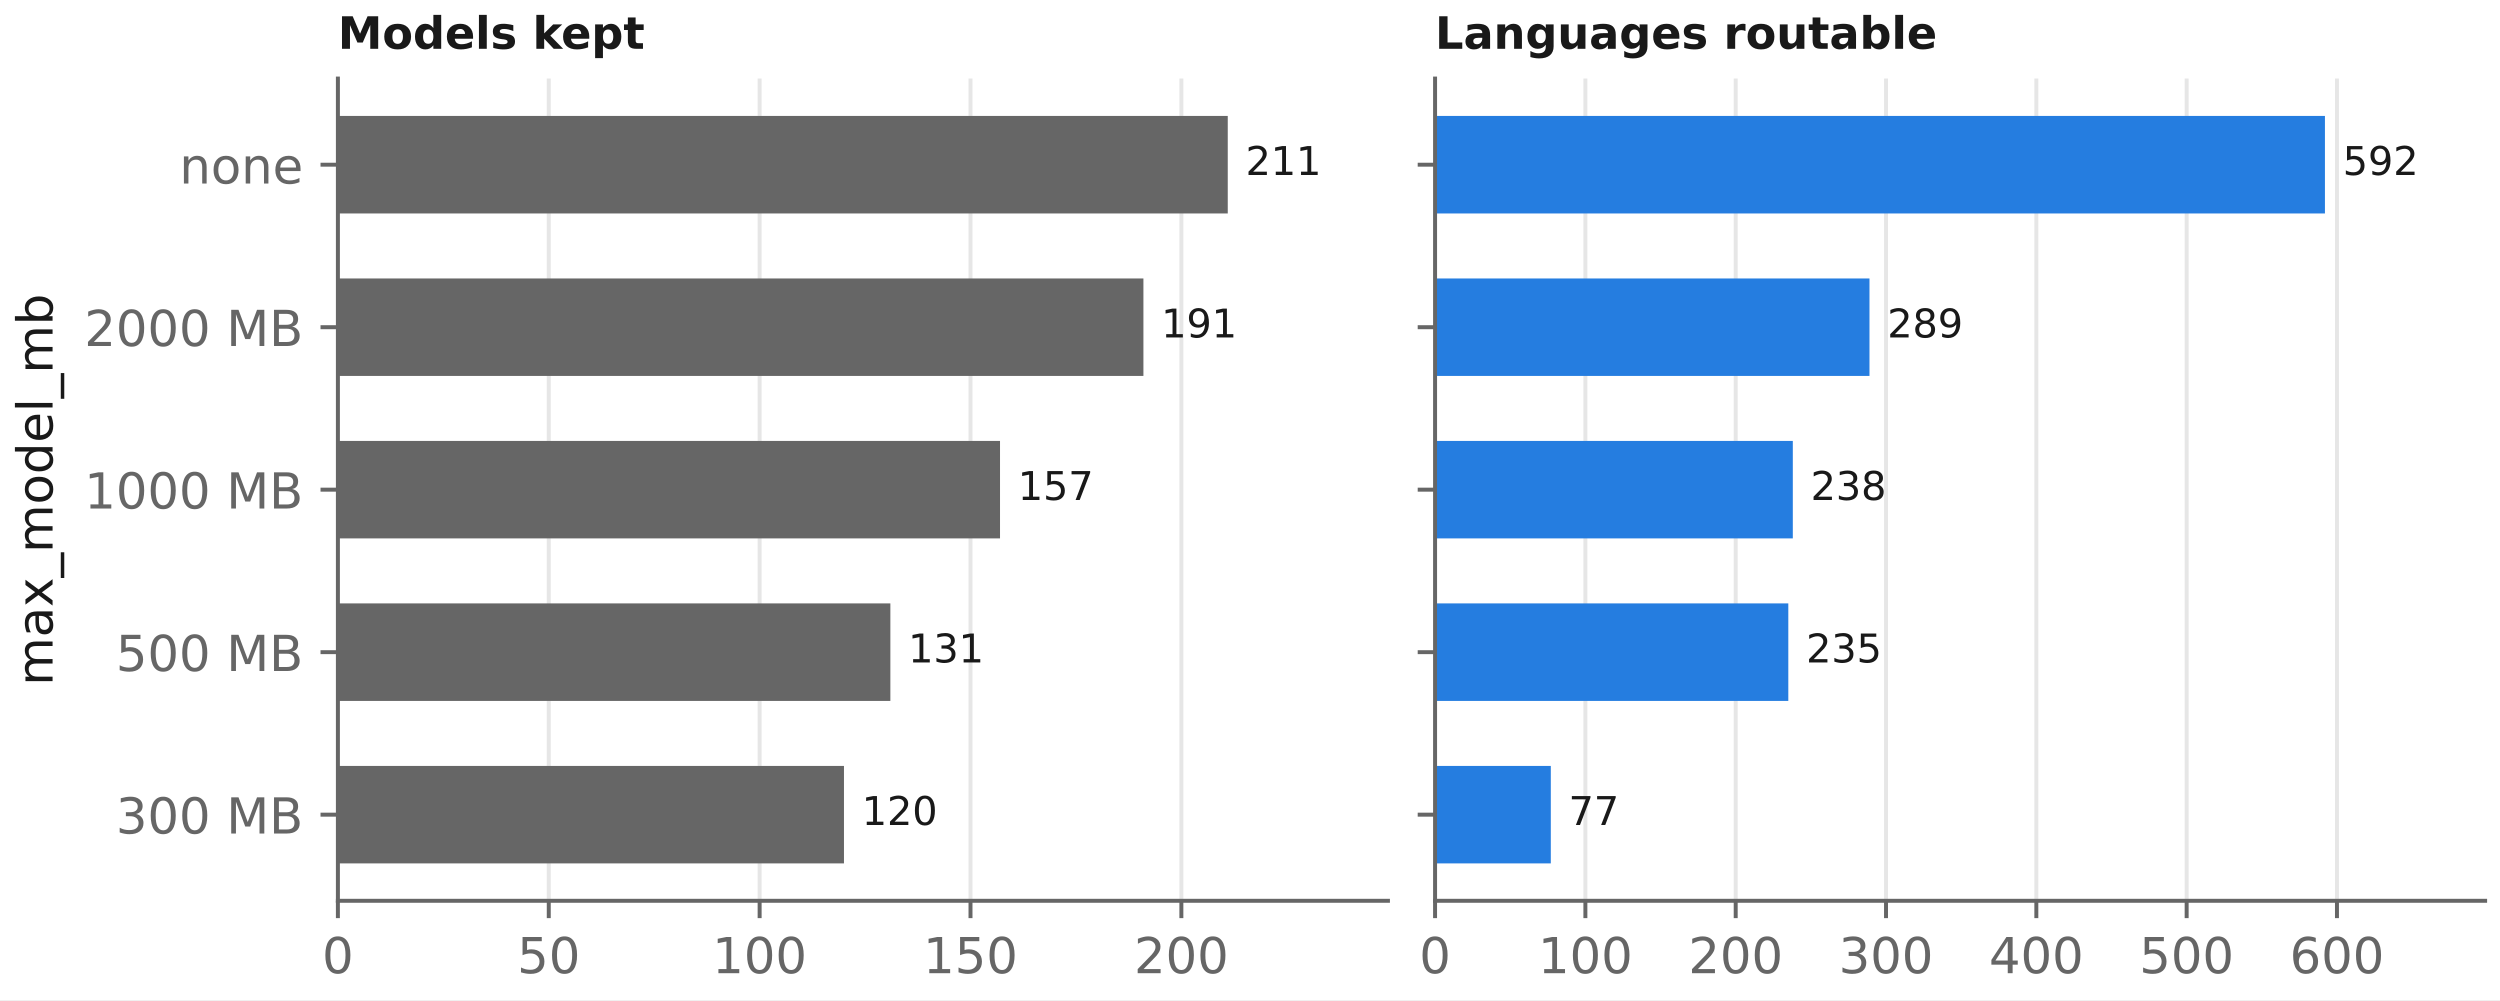
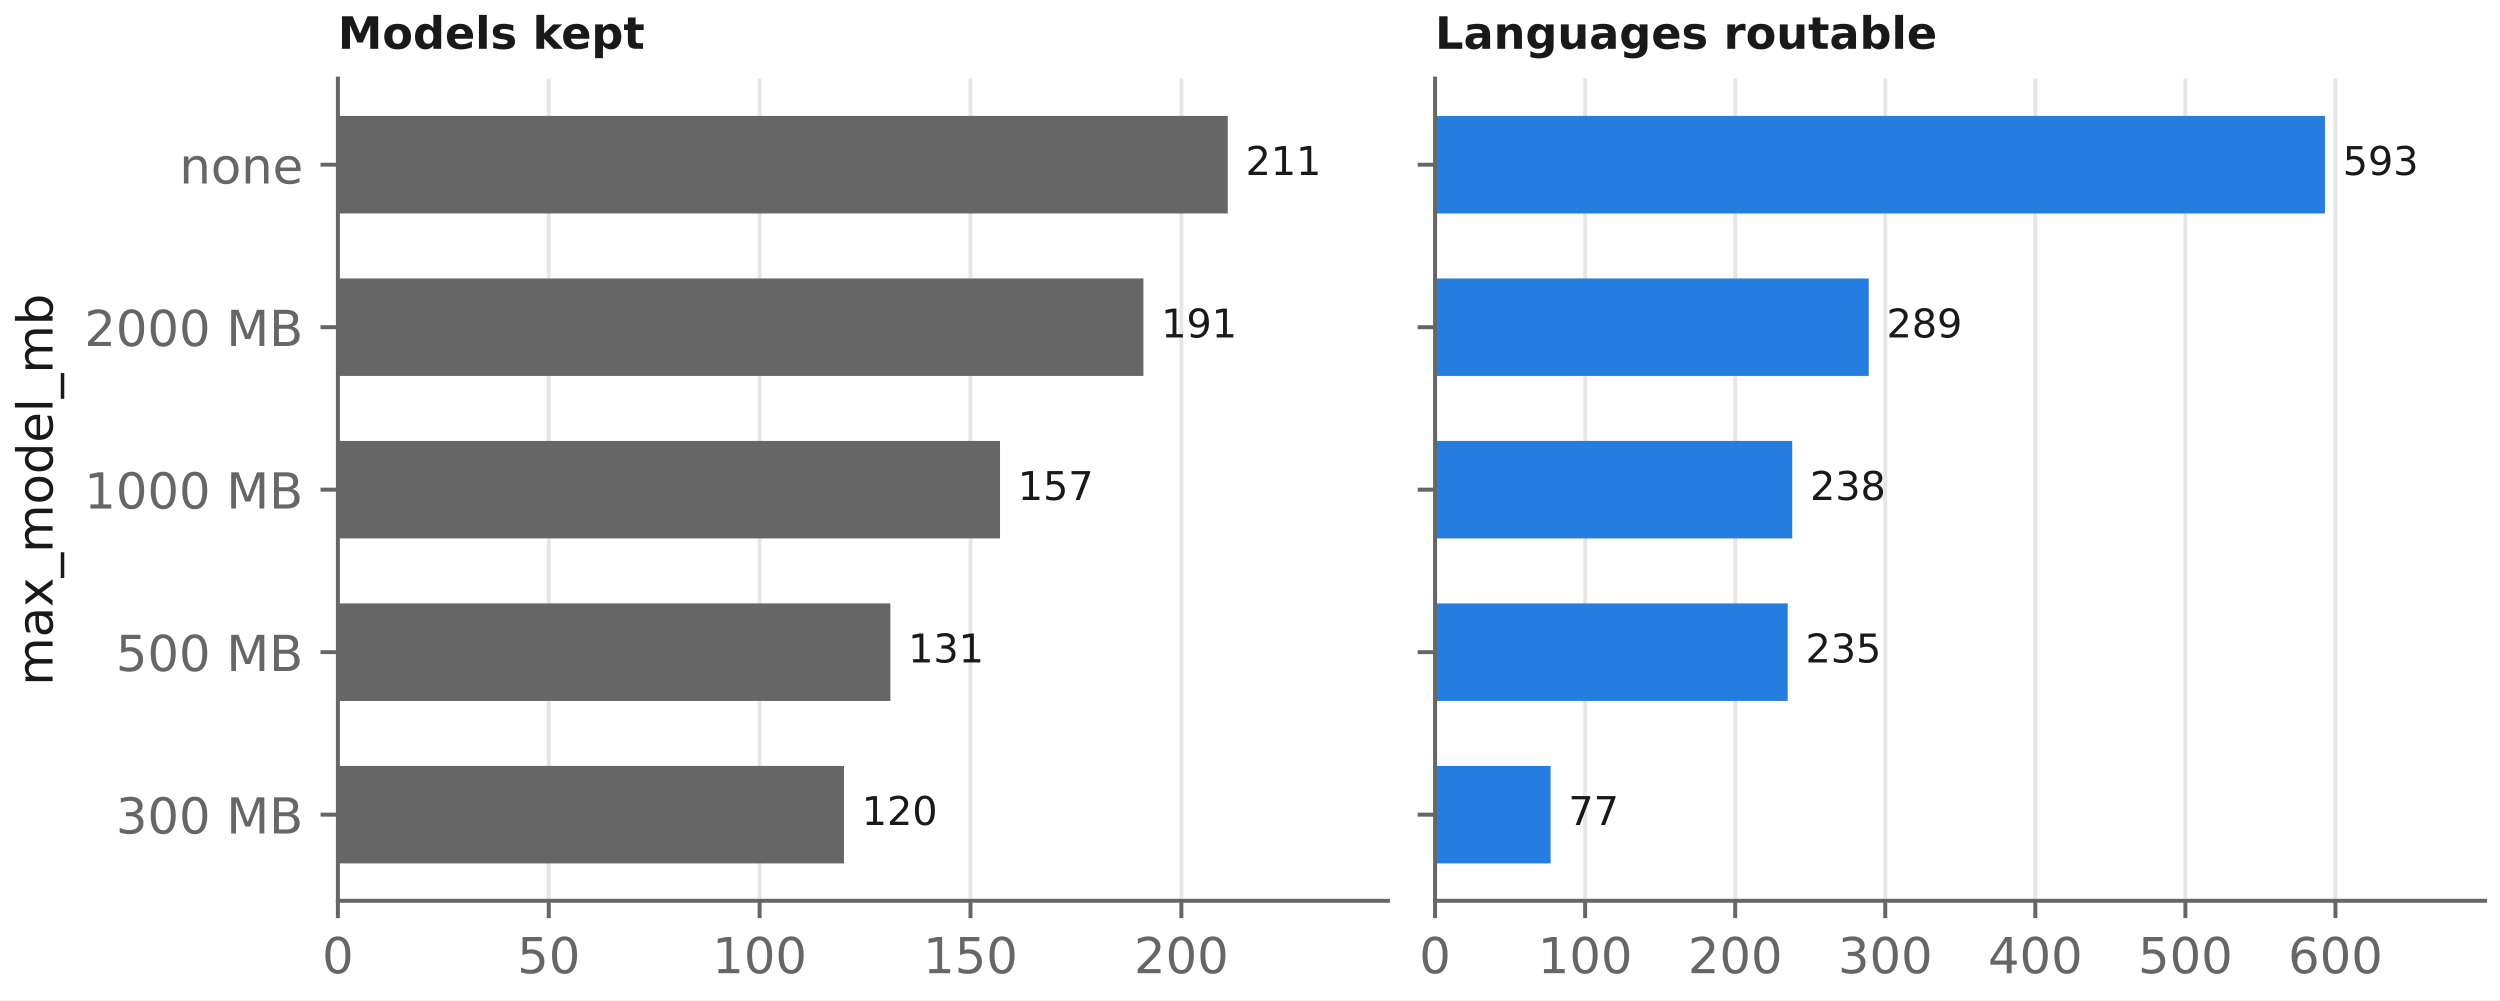
<svg xmlns="http://www.w3.org/2000/svg" xmlns:xlink="http://www.w3.org/1999/xlink" width="504pt" height="201.6pt" viewBox="0 0 504 201.6" version="1.1">
  <defs>
    <style type="text/css">*{stroke-linejoin: round; stroke-linecap: butt}</style>
  </defs>
  <g id="figure_1">
    <g id="patch_1">
      <path d="M 0 201.6  L 504 201.6  L 504 0  L 0 0  z " style="fill: #ffffff" />
    </g>
    <g id="axes_1">
      <g id="patch_2">
        <path d="M 68.118 181.6  L 279.809 181.6  L 279.809 15.839  L 68.118 15.839  z " style="fill: #ffffff" />
      </g>
      <g id="matplotlib.axis_1">
        <g id="xtick_1">
          <g id="line2d_1">
            <path d="M 68.118 181.6  L 68.118 15.839  " clip-path="url(#p48383eaec7)" style="fill: none; stroke: #e6e6e6; stroke-width: 0.8; stroke-linecap: square" />
          </g>
          <g id="line2d_2">
            <defs>
              <path id="m0db574f044" d="M 0 0  L 0 3.5  " style="stroke: #666666; stroke-width: 0.8" />
            </defs>
            <g>
              <use xlink:href="#m0db574f044" x="68.118" y="181.6" style="fill: #666666; stroke: #666666; stroke-width: 0.8" />
            </g>
          </g>
          <g id="text_1">
            <text style="font-size: 10px; font-family: 'DejaVu Sans', 'Bitstream Vera Sans', 'Computer Modern Sans Serif', 'Lucida Grande', 'Verdana', 'Geneva', 'Lucid', 'Arial', 'Helvetica', 'Avant Garde', sans-serif; text-anchor: middle; fill: #666666" x="68.118" y="196.197" transform="rotate(-0 68.11821 196.1974)">0</text>
          </g>
        </g>
        <g id="xtick_2">
          <g id="line2d_3">
            <path d="M 110.63 181.6  L 110.63 15.839  " clip-path="url(#p48383eaec7)" style="fill: none; stroke: #e6e6e6; stroke-width: 0.8; stroke-linecap: square" />
          </g>
          <g id="line2d_4">
            <g>
              <use xlink:href="#m0db574f044" x="110.63" y="181.6" style="fill: #666666; stroke: #666666; stroke-width: 0.8" />
            </g>
          </g>
          <g id="text_2">
            <text style="font-size: 10px; font-family: 'DejaVu Sans', 'Bitstream Vera Sans', 'Computer Modern Sans Serif', 'Lucida Grande', 'Verdana', 'Geneva', 'Lucid', 'Arial', 'Helvetica', 'Avant Garde', sans-serif; text-anchor: middle; fill: #666666" x="110.63" y="196.197" transform="rotate(-0 110.6298 196.1974)">50</text>
          </g>
        </g>
        <g id="xtick_3">
          <g id="line2d_5">
            <path d="M 153.141 181.6  L 153.141 15.839  " clip-path="url(#p48383eaec7)" style="fill: none; stroke: #e6e6e6; stroke-width: 0.8; stroke-linecap: square" />
          </g>
          <g id="line2d_6">
            <g>
              <use xlink:href="#m0db574f044" x="153.141" y="181.6" style="fill: #666666; stroke: #666666; stroke-width: 0.8" />
            </g>
          </g>
          <g id="text_3">
            <text style="font-size: 10px; font-family: 'DejaVu Sans', 'Bitstream Vera Sans', 'Computer Modern Sans Serif', 'Lucida Grande', 'Verdana', 'Geneva', 'Lucid', 'Arial', 'Helvetica', 'Avant Garde', sans-serif; text-anchor: middle; fill: #666666" x="153.141" y="196.197" transform="rotate(-0 153.1413 196.1974)">100</text>
          </g>
        </g>
        <g id="xtick_4">
          <g id="line2d_7">
            <path d="M 195.653 181.6  L 195.653 15.839  " clip-path="url(#p48383eaec7)" style="fill: none; stroke: #e6e6e6; stroke-width: 0.8; stroke-linecap: square" />
          </g>
          <g id="line2d_8">
            <g>
              <use xlink:href="#m0db574f044" x="195.653" y="181.6" style="fill: #666666; stroke: #666666; stroke-width: 0.8" />
            </g>
          </g>
          <g id="text_4">
            <text style="font-size: 10px; font-family: 'DejaVu Sans', 'Bitstream Vera Sans', 'Computer Modern Sans Serif', 'Lucida Grande', 'Verdana', 'Geneva', 'Lucid', 'Arial', 'Helvetica', 'Avant Garde', sans-serif; text-anchor: middle; fill: #666666" x="195.653" y="196.197" transform="rotate(-0 195.6529 196.1974)">150</text>
          </g>
        </g>
        <g id="xtick_5">
          <g id="line2d_9">
            <path d="M 238.164 181.6  L 238.164 15.839  " clip-path="url(#p48383eaec7)" style="fill: none; stroke: #e6e6e6; stroke-width: 0.8; stroke-linecap: square" />
          </g>
          <g id="line2d_10">
            <g>
              <use xlink:href="#m0db574f044" x="238.164" y="181.6" style="fill: #666666; stroke: #666666; stroke-width: 0.8" />
            </g>
          </g>
          <g id="text_5">
            <text style="font-size: 10px; font-family: 'DejaVu Sans', 'Bitstream Vera Sans', 'Computer Modern Sans Serif', 'Lucida Grande', 'Verdana', 'Geneva', 'Lucid', 'Arial', 'Helvetica', 'Avant Garde', sans-serif; text-anchor: middle; fill: #666666" x="238.164" y="196.197" transform="rotate(-0 238.1644 196.1974)">200</text>
          </g>
        </g>
      </g>
      <g id="matplotlib.axis_2">
        <g id="ytick_1">
          <g id="line2d_11">
            <defs>
              <path id="m9a97e96fcf" d="M 0 0  L -3.5 0  " style="stroke: #666666; stroke-width: 0.8" />
            </defs>
            <g>
              <use xlink:href="#m9a97e96fcf" x="68.118" y="33.201" style="fill: #666666; stroke: #666666; stroke-width: 0.8" />
            </g>
          </g>
          <g id="text_6">
            <text style="font-size: 10px; font-family: 'DejaVu Sans', 'Bitstream Vera Sans', 'Computer Modern Sans Serif', 'Lucida Grande', 'Verdana', 'Geneva', 'Lucid', 'Arial', 'Helvetica', 'Avant Garde', sans-serif; text-anchor: end; fill: #666666" x="61.118" y="37" transform="rotate(-0 61.11821 36.99997)">none</text>
          </g>
        </g>
        <g id="ytick_2">
          <g id="line2d_12">
            <g>
              <use xlink:href="#m9a97e96fcf" x="68.118" y="65.96" style="fill: #666666; stroke: #666666; stroke-width: 0.8" />
            </g>
          </g>
          <g id="text_7">
            <text style="font-size: 10px; font-family: 'DejaVu Sans', 'Bitstream Vera Sans', 'Computer Modern Sans Serif', 'Lucida Grande', 'Verdana', 'Geneva', 'Lucid', 'Arial', 'Helvetica', 'Avant Garde', sans-serif; text-anchor: end; fill: #666666" x="61.118" y="69.759" transform="rotate(-0 61.11821 69.75905)">2000 MB</text>
          </g>
        </g>
        <g id="ytick_3">
          <g id="line2d_13">
            <g>
              <use xlink:href="#m9a97e96fcf" x="68.118" y="98.719" style="fill: #666666; stroke: #666666; stroke-width: 0.8" />
            </g>
          </g>
          <g id="text_8">
            <text style="font-size: 10px; font-family: 'DejaVu Sans', 'Bitstream Vera Sans', 'Computer Modern Sans Serif', 'Lucida Grande', 'Verdana', 'Geneva', 'Lucid', 'Arial', 'Helvetica', 'Avant Garde', sans-serif; text-anchor: end; fill: #666666" x="61.118" y="102.518" transform="rotate(-0 61.11821 102.5181)">1000 MB</text>
          </g>
        </g>
        <g id="ytick_4">
          <g id="line2d_14">
            <g>
              <use xlink:href="#m9a97e96fcf" x="68.118" y="131.478" style="fill: #666666; stroke: #666666; stroke-width: 0.8" />
            </g>
          </g>
          <g id="text_9">
            <text style="font-size: 10px; font-family: 'DejaVu Sans', 'Bitstream Vera Sans', 'Computer Modern Sans Serif', 'Lucida Grande', 'Verdana', 'Geneva', 'Lucid', 'Arial', 'Helvetica', 'Avant Garde', sans-serif; text-anchor: end; fill: #666666" x="61.118" y="135.277" transform="rotate(-0 61.11821 135.2772)">500 MB</text>
          </g>
        </g>
        <g id="ytick_5">
          <g id="line2d_15">
            <g>
              <use xlink:href="#m9a97e96fcf" x="68.118" y="164.237" style="fill: #666666; stroke: #666666; stroke-width: 0.8" />
            </g>
          </g>
          <g id="text_10">
            <text style="font-size: 10px; font-family: 'DejaVu Sans', 'Bitstream Vera Sans', 'Computer Modern Sans Serif', 'Lucida Grande', 'Verdana', 'Geneva', 'Lucid', 'Arial', 'Helvetica', 'Avant Garde', sans-serif; text-anchor: end; fill: #666666" x="61.118" y="168.036" transform="rotate(-0 61.11821 168.0363)">300 MB</text>
          </g>
        </g>
        <g id="text_11">
          <text style="font-size: 10px; font-family: 'DejaVu Sans', 'Bitstream Vera Sans', 'Computer Modern Sans Serif', 'Lucida Grande', 'Verdana', 'Geneva', 'Lucid', 'Arial', 'Helvetica', 'Avant Garde', sans-serif; text-anchor: middle; fill: #191919" x="10.599" y="98.719" transform="rotate(-90 10.59868 98.7193)">max_model_mb</text>
        </g>
      </g>
      <g id="patch_3">
        <path d="M 68.118 23.373  L 247.517 23.373  L 247.517 43.029  L 68.118 43.029  z " clip-path="url(#p48383eaec7)" style="fill: #666666" />
      </g>
      <g id="patch_4">
        <path d="M 68.118 56.132  L 230.512 56.132  L 230.512 75.788  L 68.118 75.788  z " clip-path="url(#p48383eaec7)" style="fill: #666666" />
      </g>
      <g id="patch_5">
        <path d="M 68.118 88.892  L 201.604 88.892  L 201.604 108.547  L 68.118 108.547  z " clip-path="url(#p48383eaec7)" style="fill: #666666" />
      </g>
      <g id="patch_6">
        <path d="M 68.118 121.651  L 179.498 121.651  L 179.498 141.306  L 68.118 141.306  z " clip-path="url(#p48383eaec7)" style="fill: #666666" />
      </g>
      <g id="patch_7">
        <path d="M 68.118 154.41  L 170.146 154.41  L 170.146 174.065  L 68.118 174.065  z " clip-path="url(#p48383eaec7)" style="fill: #666666" />
      </g>
      <g id="patch_8">
        <path d="M 68.118 181.6  L 68.118 15.839  " style="fill: none; stroke: #666666; stroke-width: 0.8; stroke-linejoin: miter; stroke-linecap: square" />
      </g>
      <g id="patch_9">
        <path d="M 68.118 181.6  L 279.809 181.6  " style="fill: none; stroke: #666666; stroke-width: 0.8; stroke-linejoin: miter; stroke-linecap: square" />
      </g>
      <g id="text_12">
        <text style="font-size: 8px; font-family: 'DejaVu Sans', 'Bitstream Vera Sans', 'Computer Modern Sans Serif', 'Lucida Grande', 'Verdana', 'Geneva', 'Lucid', 'Arial', 'Helvetica', 'Avant Garde', sans-serif; text-anchor: start; fill: #191919" x="251.105" y="35.279" transform="rotate(-0 251.1049 35.27927)">211</text>
      </g>
      <g id="text_13">
        <text style="font-size: 8px; font-family: 'DejaVu Sans', 'Bitstream Vera Sans', 'Computer Modern Sans Serif', 'Lucida Grande', 'Verdana', 'Geneva', 'Lucid', 'Arial', 'Helvetica', 'Avant Garde', sans-serif; text-anchor: start; fill: #191919" x="234.1" y="68.038" transform="rotate(-0 234.1003 68.03835)">191</text>
      </g>
      <g id="text_14">
        <text style="font-size: 8px; font-family: 'DejaVu Sans', 'Bitstream Vera Sans', 'Computer Modern Sans Serif', 'Lucida Grande', 'Verdana', 'Geneva', 'Lucid', 'Arial', 'Helvetica', 'Avant Garde', sans-serif; text-anchor: start; fill: #191919" x="205.192" y="100.797" transform="rotate(-0 205.1925 100.7974)">157</text>
      </g>
      <g id="text_15">
        <text style="font-size: 8px; font-family: 'DejaVu Sans', 'Bitstream Vera Sans', 'Computer Modern Sans Serif', 'Lucida Grande', 'Verdana', 'Geneva', 'Lucid', 'Arial', 'Helvetica', 'Avant Garde', sans-serif; text-anchor: start; fill: #191919" x="183.086" y="133.556" transform="rotate(-0 183.0865 133.5565)">131</text>
      </g>
      <g id="text_16">
        <text style="font-size: 8px; font-family: 'DejaVu Sans', 'Bitstream Vera Sans', 'Computer Modern Sans Serif', 'Lucida Grande', 'Verdana', 'Geneva', 'Lucid', 'Arial', 'Helvetica', 'Avant Garde', sans-serif; text-anchor: start; fill: #191919" x="173.734" y="166.316" transform="rotate(-0 173.7339 166.3156)">120</text>
      </g>
      <g id="text_17">
        <text style="font-weight: 700; font-size: 9px; font-family: 'DejaVu Sans', 'Bitstream Vera Sans', 'Computer Modern Sans Serif', 'Lucida Grande', 'Verdana', 'Geneva', 'Lucid', 'Arial', 'Helvetica', 'Avant Garde', sans-serif; text-anchor: start; fill: #191919" x="68.118" y="9.839" transform="rotate(-0 68.11821 9.838834)">Models kept</text>
      </g>
    </g>
    <g id="axes_2">
      <g id="patch_10">
        <path d="M 289.309 181.6  L 501 181.6  L 501 15.839  L 289.309 15.839  z " style="fill: #ffffff" />
      </g>
      <g id="matplotlib.axis_3">
        <g id="xtick_6">
          <g id="line2d_16">
            <path d="M 289.309 181.6  L 289.309 15.839  " clip-path="url(#pb2790a3bc9)" style="fill: none; stroke: #e6e6e6; stroke-width: 0.8; stroke-linecap: square" />
          </g>
          <g id="line2d_17">
            <g>
              <use xlink:href="#m0db574f044" x="289.309" y="181.6" style="fill: #666666; stroke: #666666; stroke-width: 0.8" />
            </g>
          </g>
          <g id="text_18">
            <text style="font-size: 10px; font-family: 'DejaVu Sans', 'Bitstream Vera Sans', 'Computer Modern Sans Serif', 'Lucida Grande', 'Verdana', 'Geneva', 'Lucid', 'Arial', 'Helvetica', 'Avant Garde', sans-serif; text-anchor: middle; fill: #666666" x="289.309" y="196.197" transform="rotate(-0 289.3092 196.1974)">0</text>
          </g>
        </g>
        <g id="xtick_7">
          <g id="line2d_18">
-             <path d="M 319.613 181.6  L 319.613 15.839  " clip-path="url(#pb2790a3bc9)" style="fill: none; stroke: #e6e6e6; stroke-width: 0.8; stroke-linecap: square" />
+             <path d="M 319.562 181.6  L 319.562 15.839  " clip-path="url(#pb2790a3bc9)" style="fill: none; stroke: #e6e6e6; stroke-width: 0.8; stroke-linecap: square" />
          </g>
          <g id="line2d_19">
            <g>
-               <use xlink:href="#m0db574f044" x="319.613" y="181.6" style="fill: #666666; stroke: #666666; stroke-width: 0.8" />
+               <use xlink:href="#m0db574f044" x="319.562" y="181.6" style="fill: #666666; stroke: #666666; stroke-width: 0.8" />
            </g>
          </g>
          <g id="text_19">
-             <text style="font-size: 10px; font-family: 'DejaVu Sans', 'Bitstream Vera Sans', 'Computer Modern Sans Serif', 'Lucida Grande', 'Verdana', 'Geneva', 'Lucid', 'Arial', 'Helvetica', 'Avant Garde', sans-serif; text-anchor: middle; fill: #666666" x="319.613" y="196.197" transform="rotate(-0 319.6131 196.1974)">100</text>
+             <text style="font-size: 10px; font-family: 'DejaVu Sans', 'Bitstream Vera Sans', 'Computer Modern Sans Serif', 'Lucida Grande', 'Verdana', 'Geneva', 'Lucid', 'Arial', 'Helvetica', 'Avant Garde', sans-serif; text-anchor: middle; fill: #666666" x="319.562" y="196.197" transform="rotate(-0 319.562 196.1974)">100</text>
          </g>
        </g>
        <g id="xtick_8">
          <g id="line2d_20">
-             <path d="M 349.917 181.6  L 349.917 15.839  " clip-path="url(#pb2790a3bc9)" style="fill: none; stroke: #e6e6e6; stroke-width: 0.8; stroke-linecap: square" />
+             <path d="M 349.815 181.6  L 349.815 15.839  " clip-path="url(#pb2790a3bc9)" style="fill: none; stroke: #e6e6e6; stroke-width: 0.8; stroke-linecap: square" />
          </g>
          <g id="line2d_21">
            <g>
-               <use xlink:href="#m0db574f044" x="349.917" y="181.6" style="fill: #666666; stroke: #666666; stroke-width: 0.8" />
+               <use xlink:href="#m0db574f044" x="349.815" y="181.6" style="fill: #666666; stroke: #666666; stroke-width: 0.8" />
            </g>
          </g>
          <g id="text_20">
-             <text style="font-size: 10px; font-family: 'DejaVu Sans', 'Bitstream Vera Sans', 'Computer Modern Sans Serif', 'Lucida Grande', 'Verdana', 'Geneva', 'Lucid', 'Arial', 'Helvetica', 'Avant Garde', sans-serif; text-anchor: middle; fill: #666666" x="349.917" y="196.197" transform="rotate(-0 349.9169 196.1974)">200</text>
+             <text style="font-size: 10px; font-family: 'DejaVu Sans', 'Bitstream Vera Sans', 'Computer Modern Sans Serif', 'Lucida Grande', 'Verdana', 'Geneva', 'Lucid', 'Arial', 'Helvetica', 'Avant Garde', sans-serif; text-anchor: middle; fill: #666666" x="349.815" y="196.197" transform="rotate(-0 349.8147 196.1974)">200</text>
          </g>
        </g>
        <g id="xtick_9">
          <g id="line2d_22">
-             <path d="M 380.221 181.6  L 380.221 15.839  " clip-path="url(#pb2790a3bc9)" style="fill: none; stroke: #e6e6e6; stroke-width: 0.8; stroke-linecap: square" />
+             <path d="M 380.067 181.6  L 380.067 15.839  " clip-path="url(#pb2790a3bc9)" style="fill: none; stroke: #e6e6e6; stroke-width: 0.8; stroke-linecap: square" />
          </g>
          <g id="line2d_23">
            <g>
-               <use xlink:href="#m0db574f044" x="380.221" y="181.6" style="fill: #666666; stroke: #666666; stroke-width: 0.8" />
+               <use xlink:href="#m0db574f044" x="380.067" y="181.6" style="fill: #666666; stroke: #666666; stroke-width: 0.8" />
            </g>
          </g>
          <g id="text_21">
-             <text style="font-size: 10px; font-family: 'DejaVu Sans', 'Bitstream Vera Sans', 'Computer Modern Sans Serif', 'Lucida Grande', 'Verdana', 'Geneva', 'Lucid', 'Arial', 'Helvetica', 'Avant Garde', sans-serif; text-anchor: middle; fill: #666666" x="380.221" y="196.197" transform="rotate(-0 380.2208 196.1974)">300</text>
+             <text style="font-size: 10px; font-family: 'DejaVu Sans', 'Bitstream Vera Sans', 'Computer Modern Sans Serif', 'Lucida Grande', 'Verdana', 'Geneva', 'Lucid', 'Arial', 'Helvetica', 'Avant Garde', sans-serif; text-anchor: middle; fill: #666666" x="380.067" y="196.197" transform="rotate(-0 380.0675 196.1974)">300</text>
          </g>
        </g>
        <g id="xtick_10">
          <g id="line2d_24">
-             <path d="M 410.525 181.6  L 410.525 15.839  " clip-path="url(#pb2790a3bc9)" style="fill: none; stroke: #e6e6e6; stroke-width: 0.8; stroke-linecap: square" />
+             <path d="M 410.32 181.6  L 410.32 15.839  " clip-path="url(#pb2790a3bc9)" style="fill: none; stroke: #e6e6e6; stroke-width: 0.8; stroke-linecap: square" />
          </g>
          <g id="line2d_25">
            <g>
-               <use xlink:href="#m0db574f044" x="410.525" y="181.6" style="fill: #666666; stroke: #666666; stroke-width: 0.8" />
+               <use xlink:href="#m0db574f044" x="410.32" y="181.6" style="fill: #666666; stroke: #666666; stroke-width: 0.8" />
            </g>
          </g>
          <g id="text_22">
-             <text style="font-size: 10px; font-family: 'DejaVu Sans', 'Bitstream Vera Sans', 'Computer Modern Sans Serif', 'Lucida Grande', 'Verdana', 'Geneva', 'Lucid', 'Arial', 'Helvetica', 'Avant Garde', sans-serif; text-anchor: middle; fill: #666666" x="410.525" y="196.197" transform="rotate(-0 410.5246 196.1974)">400</text>
+             <text style="font-size: 10px; font-family: 'DejaVu Sans', 'Bitstream Vera Sans', 'Computer Modern Sans Serif', 'Lucida Grande', 'Verdana', 'Geneva', 'Lucid', 'Arial', 'Helvetica', 'Avant Garde', sans-serif; text-anchor: middle; fill: #666666" x="410.32" y="196.197" transform="rotate(-0 410.3202 196.1974)">400</text>
          </g>
        </g>
        <g id="xtick_11">
          <g id="line2d_26">
-             <path d="M 440.828 181.6  L 440.828 15.839  " clip-path="url(#pb2790a3bc9)" style="fill: none; stroke: #e6e6e6; stroke-width: 0.8; stroke-linecap: square" />
+             <path d="M 440.573 181.6  L 440.573 15.839  " clip-path="url(#pb2790a3bc9)" style="fill: none; stroke: #e6e6e6; stroke-width: 0.8; stroke-linecap: square" />
          </g>
          <g id="line2d_27">
            <g>
-               <use xlink:href="#m0db574f044" x="440.828" y="181.6" style="fill: #666666; stroke: #666666; stroke-width: 0.8" />
+               <use xlink:href="#m0db574f044" x="440.573" y="181.6" style="fill: #666666; stroke: #666666; stroke-width: 0.8" />
            </g>
          </g>
          <g id="text_23">
-             <text style="font-size: 10px; font-family: 'DejaVu Sans', 'Bitstream Vera Sans', 'Computer Modern Sans Serif', 'Lucida Grande', 'Verdana', 'Geneva', 'Lucid', 'Arial', 'Helvetica', 'Avant Garde', sans-serif; text-anchor: middle; fill: #666666" x="440.828" y="196.197" transform="rotate(-0 440.8284 196.1974)">500</text>
+             <text style="font-size: 10px; font-family: 'DejaVu Sans', 'Bitstream Vera Sans', 'Computer Modern Sans Serif', 'Lucida Grande', 'Verdana', 'Geneva', 'Lucid', 'Arial', 'Helvetica', 'Avant Garde', sans-serif; text-anchor: middle; fill: #666666" x="440.573" y="196.197" transform="rotate(-0 440.5729 196.1974)">500</text>
          </g>
        </g>
        <g id="xtick_12">
          <g id="line2d_28">
-             <path d="M 471.132 181.6  L 471.132 15.839  " clip-path="url(#pb2790a3bc9)" style="fill: none; stroke: #e6e6e6; stroke-width: 0.8; stroke-linecap: square" />
+             <path d="M 470.826 181.6  L 470.826 15.839  " clip-path="url(#pb2790a3bc9)" style="fill: none; stroke: #e6e6e6; stroke-width: 0.8; stroke-linecap: square" />
          </g>
          <g id="line2d_29">
            <g>
-               <use xlink:href="#m0db574f044" x="471.132" y="181.6" style="fill: #666666; stroke: #666666; stroke-width: 0.8" />
+               <use xlink:href="#m0db574f044" x="470.826" y="181.6" style="fill: #666666; stroke: #666666; stroke-width: 0.8" />
            </g>
          </g>
          <g id="text_24">
-             <text style="font-size: 10px; font-family: 'DejaVu Sans', 'Bitstream Vera Sans', 'Computer Modern Sans Serif', 'Lucida Grande', 'Verdana', 'Geneva', 'Lucid', 'Arial', 'Helvetica', 'Avant Garde', sans-serif; text-anchor: middle; fill: #666666" x="471.132" y="196.197" transform="rotate(-0 471.1323 196.1974)">600</text>
+             <text style="font-size: 10px; font-family: 'DejaVu Sans', 'Bitstream Vera Sans', 'Computer Modern Sans Serif', 'Lucida Grande', 'Verdana', 'Geneva', 'Lucid', 'Arial', 'Helvetica', 'Avant Garde', sans-serif; text-anchor: middle; fill: #666666" x="470.826" y="196.197" transform="rotate(-0 470.8257 196.1974)">600</text>
          </g>
        </g>
      </g>
      <g id="matplotlib.axis_4">
        <g id="ytick_6">
          <g id="line2d_30">
            <g>
              <use xlink:href="#m9a97e96fcf" x="289.309" y="33.201" style="fill: #666666; stroke: #666666; stroke-width: 0.8" />
            </g>
          </g>
        </g>
        <g id="ytick_7">
          <g id="line2d_31">
            <g>
              <use xlink:href="#m9a97e96fcf" x="289.309" y="65.96" style="fill: #666666; stroke: #666666; stroke-width: 0.8" />
            </g>
          </g>
        </g>
        <g id="ytick_8">
          <g id="line2d_32">
            <g>
              <use xlink:href="#m9a97e96fcf" x="289.309" y="98.719" style="fill: #666666; stroke: #666666; stroke-width: 0.8" />
            </g>
          </g>
        </g>
        <g id="ytick_9">
          <g id="line2d_33">
            <g>
              <use xlink:href="#m9a97e96fcf" x="289.309" y="131.478" style="fill: #666666; stroke: #666666; stroke-width: 0.8" />
            </g>
          </g>
        </g>
        <g id="ytick_10">
          <g id="line2d_34">
            <g>
              <use xlink:href="#m9a97e96fcf" x="289.309" y="164.237" style="fill: #666666; stroke: #666666; stroke-width: 0.8" />
            </g>
          </g>
        </g>
      </g>
      <g id="patch_11">
        <path d="M 289.309 23.373  L 468.708 23.373  L 468.708 43.029  L 289.309 43.029  z " clip-path="url(#pb2790a3bc9)" style="fill: #257de0" />
      </g>
      <g id="patch_12">
-         <path d="M 289.309 56.132  L 376.887 56.132  L 376.887 75.788  L 289.309 75.788  z " clip-path="url(#pb2790a3bc9)" style="fill: #257de0" />
+         <path d="M 289.309 56.132  L 376.74 56.132  L 376.74 75.788  L 289.309 75.788  z " clip-path="url(#pb2790a3bc9)" style="fill: #257de0" />
      </g>
      <g id="patch_13">
-         <path d="M 289.309 88.892  L 361.432 88.892  L 361.432 108.547  L 289.309 108.547  z " clip-path="url(#pb2790a3bc9)" style="fill: #257de0" />
+         <path d="M 289.309 88.892  L 361.311 88.892  L 361.311 108.547  L 289.309 108.547  z " clip-path="url(#pb2790a3bc9)" style="fill: #257de0" />
      </g>
      <g id="patch_14">
-         <path d="M 289.309 121.651  L 360.523 121.651  L 360.523 141.306  L 289.309 141.306  z " clip-path="url(#pb2790a3bc9)" style="fill: #257de0" />
+         <path d="M 289.309 121.651  L 360.403 121.651  L 360.403 141.306  L 289.309 141.306  z " clip-path="url(#pb2790a3bc9)" style="fill: #257de0" />
      </g>
      <g id="patch_15">
-         <path d="M 289.309 154.41  L 312.643 154.41  L 312.643 174.065  L 289.309 174.065  z " clip-path="url(#pb2790a3bc9)" style="fill: #257de0" />
+         <path d="M 289.309 154.41  L 312.604 154.41  L 312.604 174.065  L 289.309 174.065  z " clip-path="url(#pb2790a3bc9)" style="fill: #257de0" />
      </g>
      <g id="patch_16">
        <path d="M 289.309 181.6  L 289.309 15.839  " style="fill: none; stroke: #666666; stroke-width: 0.8; stroke-linejoin: miter; stroke-linecap: square" />
      </g>
      <g id="patch_17">
        <path d="M 289.309 181.6  L 501 181.6  " style="fill: none; stroke: #666666; stroke-width: 0.8; stroke-linejoin: miter; stroke-linecap: square" />
      </g>
      <g id="text_25">
-         <text style="font-size: 8px; font-family: 'DejaVu Sans', 'Bitstream Vera Sans', 'Computer Modern Sans Serif', 'Lucida Grande', 'Verdana', 'Geneva', 'Lucid', 'Arial', 'Helvetica', 'Avant Garde', sans-serif; text-anchor: start; fill: #191919" x="472.296" y="35.279" transform="rotate(-0 472.296 35.27927)">592</text>
+         <text style="font-size: 8px; font-family: 'DejaVu Sans', 'Bitstream Vera Sans', 'Computer Modern Sans Serif', 'Lucida Grande', 'Verdana', 'Geneva', 'Lucid', 'Arial', 'Helvetica', 'Avant Garde', sans-serif; text-anchor: start; fill: #191919" x="472.296" y="35.279" transform="rotate(-0 472.296 35.27927)">593</text>
      </g>
      <g id="text_26">
-         <text style="font-size: 8px; font-family: 'DejaVu Sans', 'Bitstream Vera Sans', 'Computer Modern Sans Serif', 'Lucida Grande', 'Verdana', 'Geneva', 'Lucid', 'Arial', 'Helvetica', 'Avant Garde', sans-serif; text-anchor: start; fill: #191919" x="380.475" y="68.038" transform="rotate(-0 380.4753 68.03835)">289</text>
+         <text style="font-size: 8px; font-family: 'DejaVu Sans', 'Bitstream Vera Sans', 'Computer Modern Sans Serif', 'Lucida Grande', 'Verdana', 'Geneva', 'Lucid', 'Arial', 'Helvetica', 'Avant Garde', sans-serif; text-anchor: start; fill: #191919" x="380.328" y="68.038" transform="rotate(-0 380.3276 68.03835)">289</text>
      </g>
      <g id="text_27">
-         <text style="font-size: 8px; font-family: 'DejaVu Sans', 'Bitstream Vera Sans', 'Computer Modern Sans Serif', 'Lucida Grande', 'Verdana', 'Geneva', 'Lucid', 'Arial', 'Helvetica', 'Avant Garde', sans-serif; text-anchor: start; fill: #191919" x="365.02" y="100.797" transform="rotate(-0 365.0203 100.7974)">238</text>
+         <text style="font-size: 8px; font-family: 'DejaVu Sans', 'Bitstream Vera Sans', 'Computer Modern Sans Serif', 'Lucida Grande', 'Verdana', 'Geneva', 'Lucid', 'Arial', 'Helvetica', 'Avant Garde', sans-serif; text-anchor: start; fill: #191919" x="364.899" y="100.797" transform="rotate(-0 364.8987 100.7974)">238</text>
      </g>
      <g id="text_28">
-         <text style="font-size: 8px; font-family: 'DejaVu Sans', 'Bitstream Vera Sans', 'Computer Modern Sans Serif', 'Lucida Grande', 'Verdana', 'Geneva', 'Lucid', 'Arial', 'Helvetica', 'Avant Garde', sans-serif; text-anchor: start; fill: #191919" x="364.111" y="133.556" transform="rotate(-0 364.1112 133.5565)">235</text>
+         <text style="font-size: 8px; font-family: 'DejaVu Sans', 'Bitstream Vera Sans', 'Computer Modern Sans Serif', 'Lucida Grande', 'Verdana', 'Geneva', 'Lucid', 'Arial', 'Helvetica', 'Avant Garde', sans-serif; text-anchor: start; fill: #191919" x="363.991" y="133.556" transform="rotate(-0 363.9911 133.5565)">235</text>
      </g>
      <g id="text_29">
-         <text style="font-size: 8px; font-family: 'DejaVu Sans', 'Bitstream Vera Sans', 'Computer Modern Sans Serif', 'Lucida Grande', 'Verdana', 'Geneva', 'Lucid', 'Arial', 'Helvetica', 'Avant Garde', sans-serif; text-anchor: start; fill: #191919" x="316.231" y="166.316" transform="rotate(-0 316.2312 166.3156)">77</text>
+         <text style="font-size: 8px; font-family: 'DejaVu Sans', 'Bitstream Vera Sans', 'Computer Modern Sans Serif', 'Lucida Grande', 'Verdana', 'Geneva', 'Lucid', 'Arial', 'Helvetica', 'Avant Garde', sans-serif; text-anchor: start; fill: #191919" x="316.192" y="166.316" transform="rotate(-0 316.1918 166.3156)">77</text>
      </g>
      <g id="text_30">
        <text style="font-weight: 700; font-size: 9px; font-family: 'DejaVu Sans', 'Bitstream Vera Sans', 'Computer Modern Sans Serif', 'Lucida Grande', 'Verdana', 'Geneva', 'Lucid', 'Arial', 'Helvetica', 'Avant Garde', sans-serif; text-anchor: start; fill: #191919" x="289.309" y="9.839" transform="rotate(-0 289.3092 9.838834)">Languages routable</text>
      </g>
    </g>
  </g>
  <defs>
    <clipPath id="p48383eaec7">
      <rect x="68.118" y="15.839" width="211.691" height="165.761" />
    </clipPath>
    <clipPath id="pb2790a3bc9">
      <rect x="289.309" y="15.839" width="211.691" height="165.761" />
    </clipPath>
  </defs>
</svg>
